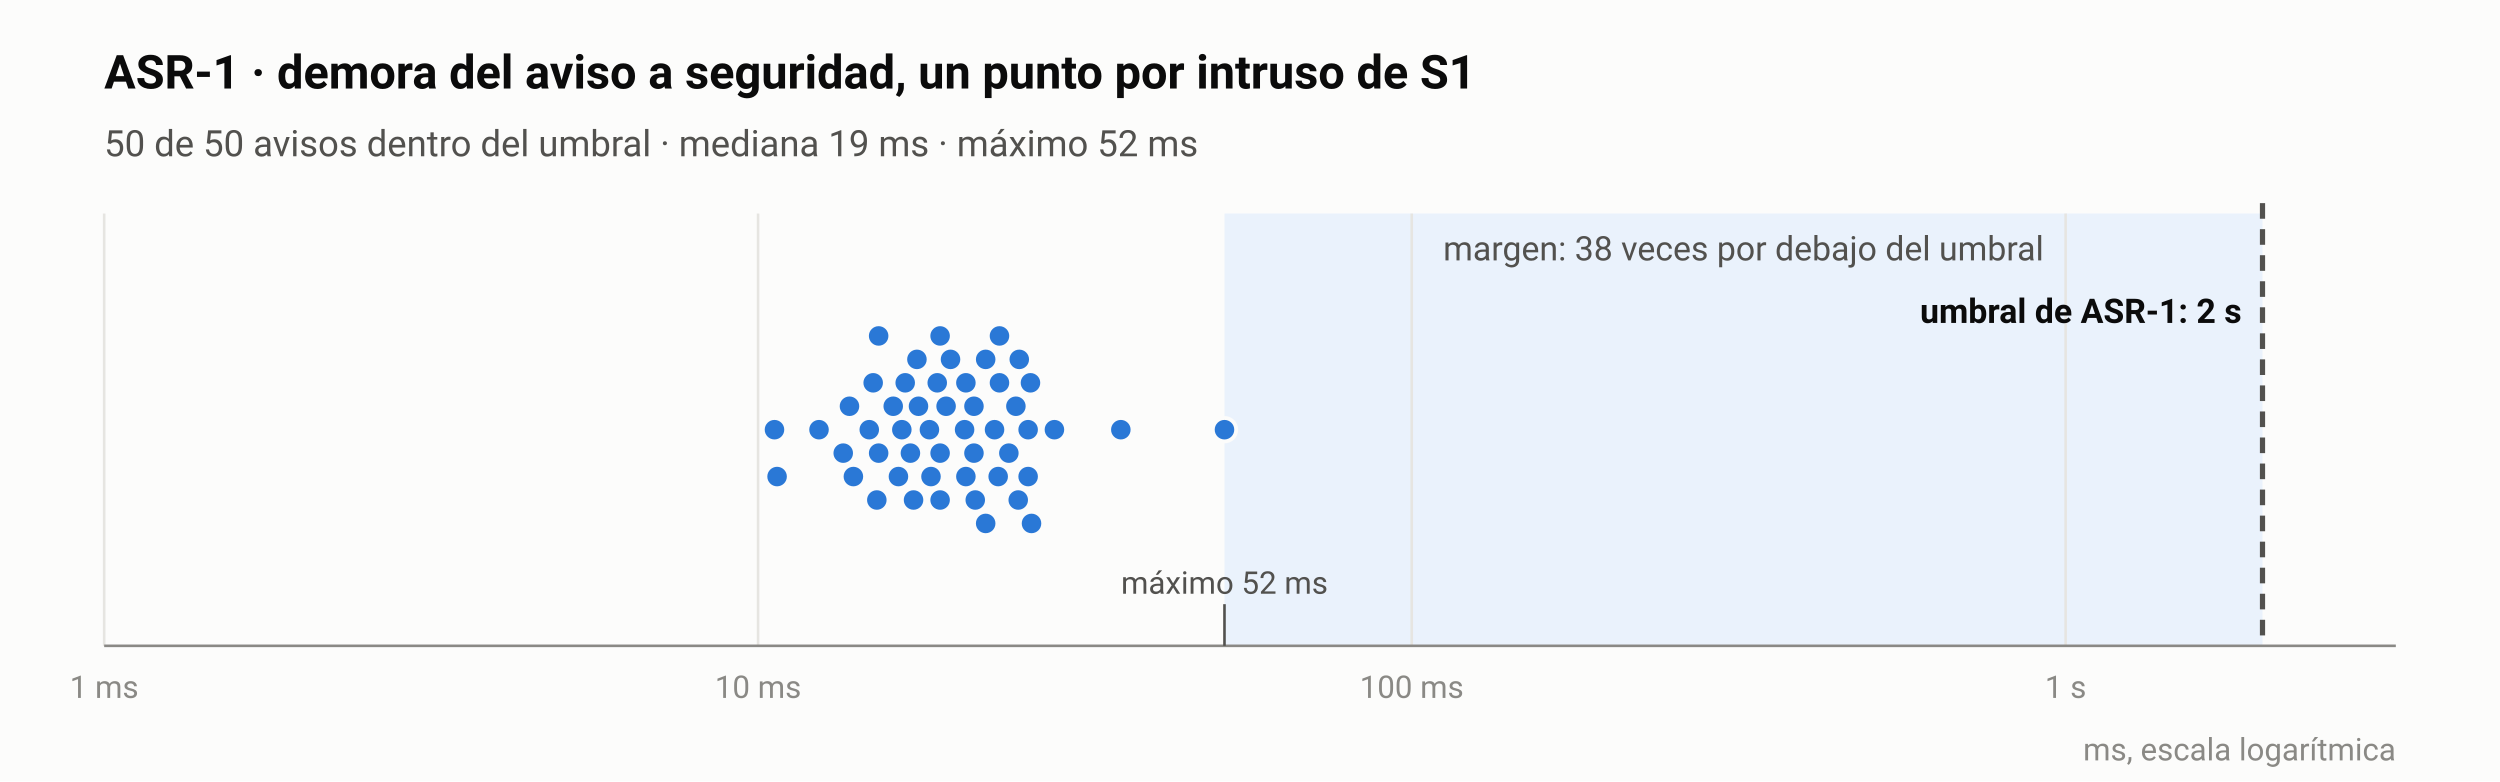
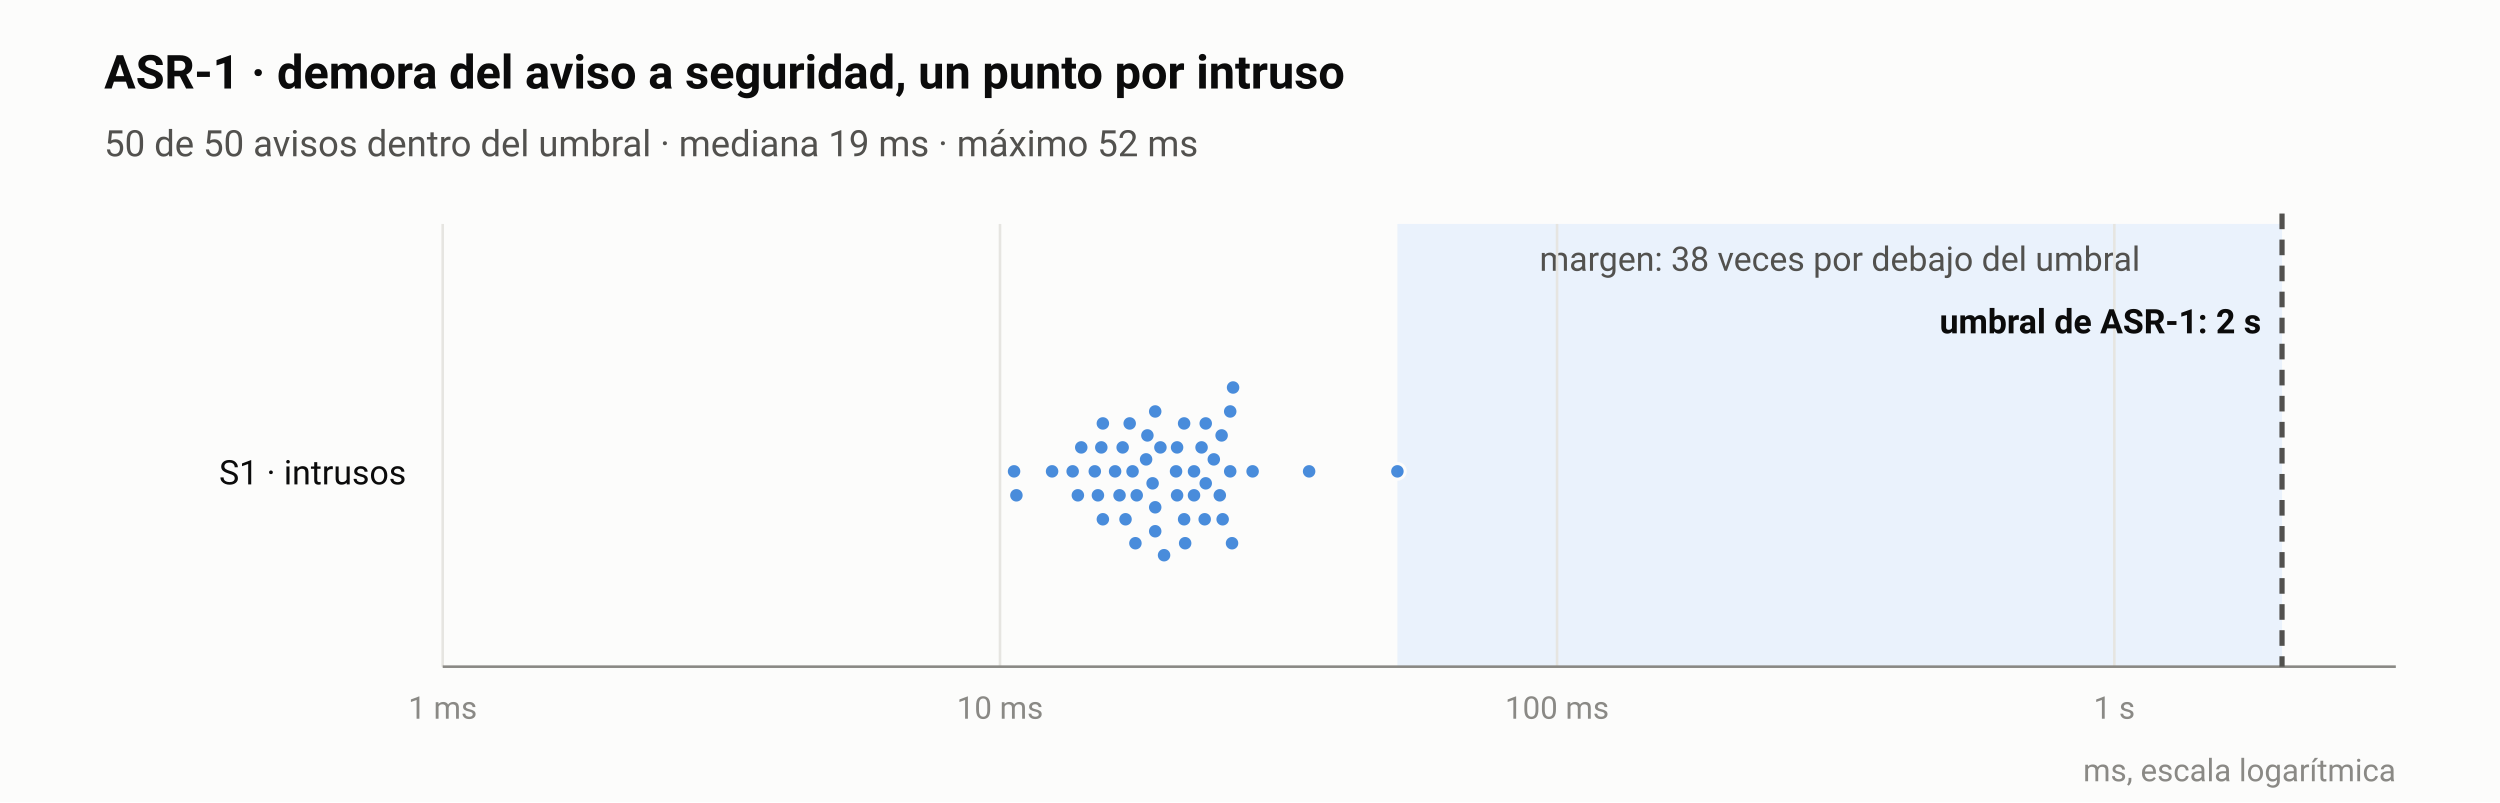
- <svg xmlns="http://www.w3.org/2000/svg" viewBox="0 0 960 300" width="960" height="300" font-family="-apple-system, BlinkMacSystemFont, 'Segoe UI', Roboto, sans-serif">
-   <rect width="960" height="300" fill="#fcfcfb" />
-   <text x="40" y="34" font-size="18" font-weight="600" fill="#0b0b0b">ASR-1 · demora del aviso a seguridad, un punto por intruso de S1</text>
+ <svg xmlns="http://www.w3.org/2000/svg" viewBox="0 0 960 308" width="960" height="308" font-family="-apple-system, BlinkMacSystemFont, 'Segoe UI', Roboto, sans-serif">
+   <rect width="960" height="308" fill="#fcfcfb" />
+   <text x="40" y="34" font-size="18" font-weight="600" fill="#0b0b0b">ASR-1 · demora del aviso a seguridad, un punto por intruso</text>
  <text x="40" y="60" font-size="14" fill="#52514e">50 de 50 avisos dentro del umbral · mediana 19 ms · máximo 52 ms</text>
-   <rect x="470.2" y="82" width="398.6" height="166" fill="#eaf2fc" />
-   <text x="669.5" y="100" font-size="13" fill="#52514e" text-anchor="middle">margen: 38 veces por debajo del umbral</text>
-   <line x1="40.0" x2="40.0" y1="82" y2="248" stroke="#e6e5e1" />
-   <text x="40.0" y="268" font-size="12" fill="#8a8985" text-anchor="middle">1 ms</text>
-   <line x1="291.1" x2="291.1" y1="82" y2="248" stroke="#e6e5e1" />
-   <text x="291.1" y="268" font-size="12" fill="#8a8985" text-anchor="middle">10 ms</text>
-   <line x1="542.1" x2="542.1" y1="82" y2="248" stroke="#e6e5e1" />
-   <text x="542.1" y="268" font-size="12" fill="#8a8985" text-anchor="middle">100 ms</text>
-   <line x1="793.2" x2="793.2" y1="82" y2="248" stroke="#e6e5e1" />
-   <text x="793.2" y="268" font-size="12" fill="#8a8985" text-anchor="middle">1 s</text>
-   <line x1="40" x2="920" y1="248" y2="248" stroke="#8a8985" />
-   <text x="920" y="292" font-size="12" fill="#8a8985" text-anchor="end">ms, escala logarítmica</text>
-   <line x1="868.8" x2="868.8" y1="78" y2="248" stroke="#52514e" stroke-width="2" stroke-dasharray="6 4" />
-   <text x="860.8" y="124" font-size="13" font-weight="600" fill="#0b0b0b" text-anchor="end">umbral de ASR-1: 2 s</text>
-   <circle cx="297.4" cy="165.0" r="4.5" fill="#2a78d6" stroke="#fcfcfb" stroke-width="1.5" />
-   <circle cx="298.4" cy="183.0" r="4.5" fill="#2a78d6" stroke="#fcfcfb" stroke-width="1.5" />
-   <circle cx="314.5" cy="165.0" r="4.5" fill="#2a78d6" stroke="#fcfcfb" stroke-width="1.5" />
-   <circle cx="323.8" cy="174.0" r="4.5" fill="#2a78d6" stroke="#fcfcfb" stroke-width="1.5" />
-   <circle cx="326.2" cy="156.0" r="4.5" fill="#2a78d6" stroke="#fcfcfb" stroke-width="1.5" />
-   <circle cx="327.7" cy="183.0" r="4.5" fill="#2a78d6" stroke="#fcfcfb" stroke-width="1.5" />
-   <circle cx="333.8" cy="165.0" r="4.5" fill="#2a78d6" stroke="#fcfcfb" stroke-width="1.5" />
-   <circle cx="335.3" cy="147.0" r="4.5" fill="#2a78d6" stroke="#fcfcfb" stroke-width="1.5" />
-   <circle cx="336.7" cy="192.0" r="4.5" fill="#2a78d6" stroke="#fcfcfb" stroke-width="1.5" />
-   <circle cx="337.4" cy="174.0" r="4.5" fill="#2a78d6" stroke="#fcfcfb" stroke-width="1.5" />
-   <circle cx="337.4" cy="129.0" r="4.5" fill="#2a78d6" stroke="#fcfcfb" stroke-width="1.5" />
-   <circle cx="343.0" cy="156.0" r="4.5" fill="#2a78d6" stroke="#fcfcfb" stroke-width="1.5" />
-   <circle cx="345.0" cy="183.0" r="4.5" fill="#2a78d6" stroke="#fcfcfb" stroke-width="1.5" />
-   <circle cx="346.3" cy="165.0" r="4.5" fill="#2a78d6" stroke="#fcfcfb" stroke-width="1.5" />
-   <circle cx="347.6" cy="147.0" r="4.5" fill="#2a78d6" stroke="#fcfcfb" stroke-width="1.5" />
-   <circle cx="349.6" cy="174.0" r="4.5" fill="#2a78d6" stroke="#fcfcfb" stroke-width="1.5" />
-   <circle cx="350.8" cy="192.0" r="4.5" fill="#2a78d6" stroke="#fcfcfb" stroke-width="1.5" />
-   <circle cx="352.1" cy="138.0" r="4.5" fill="#2a78d6" stroke="#fcfcfb" stroke-width="1.5" />
-   <circle cx="352.7" cy="156.0" r="4.5" fill="#2a78d6" stroke="#fcfcfb" stroke-width="1.5" />
-   <circle cx="356.9" cy="165.0" r="4.5" fill="#2a78d6" stroke="#fcfcfb" stroke-width="1.5" />
-   <circle cx="357.5" cy="183.0" r="4.5" fill="#2a78d6" stroke="#fcfcfb" stroke-width="1.5" />
-   <circle cx="359.9" cy="147.0" r="4.5" fill="#2a78d6" stroke="#fcfcfb" stroke-width="1.5" />
-   <circle cx="361.0" cy="174.0" r="4.5" fill="#2a78d6" stroke="#fcfcfb" stroke-width="1.5" />
-   <circle cx="361.0" cy="192.0" r="4.5" fill="#2a78d6" stroke="#fcfcfb" stroke-width="1.5" />
-   <circle cx="361.0" cy="129.0" r="4.5" fill="#2a78d6" stroke="#fcfcfb" stroke-width="1.5" />
-   <circle cx="363.3" cy="156.0" r="4.5" fill="#2a78d6" stroke="#fcfcfb" stroke-width="1.5" />
-   <circle cx="365.0" cy="138.0" r="4.5" fill="#2a78d6" stroke="#fcfcfb" stroke-width="1.5" />
-   <circle cx="370.4" cy="165.0" r="4.5" fill="#2a78d6" stroke="#fcfcfb" stroke-width="1.5" />
-   <circle cx="370.9" cy="183.0" r="4.5" fill="#2a78d6" stroke="#fcfcfb" stroke-width="1.5" />
-   <circle cx="370.9" cy="147.0" r="4.5" fill="#2a78d6" stroke="#fcfcfb" stroke-width="1.5" />
-   <circle cx="374.0" cy="174.0" r="4.5" fill="#2a78d6" stroke="#fcfcfb" stroke-width="1.5" />
-   <circle cx="374.0" cy="156.0" r="4.5" fill="#2a78d6" stroke="#fcfcfb" stroke-width="1.5" />
-   <circle cx="374.5" cy="192.0" r="4.5" fill="#2a78d6" stroke="#fcfcfb" stroke-width="1.5" />
-   <circle cx="378.5" cy="138.0" r="4.5" fill="#2a78d6" stroke="#fcfcfb" stroke-width="1.5" />
-   <circle cx="378.5" cy="201.0" r="4.5" fill="#2a78d6" stroke="#fcfcfb" stroke-width="1.5" />
-   <circle cx="381.9" cy="165.0" r="4.5" fill="#2a78d6" stroke="#fcfcfb" stroke-width="1.5" />
-   <circle cx="383.3" cy="183.0" r="4.5" fill="#2a78d6" stroke="#fcfcfb" stroke-width="1.5" />
-   <circle cx="383.8" cy="147.0" r="4.5" fill="#2a78d6" stroke="#fcfcfb" stroke-width="1.5" />
-   <circle cx="383.8" cy="129.0" r="4.5" fill="#2a78d6" stroke="#fcfcfb" stroke-width="1.5" />
-   <circle cx="387.4" cy="174.0" r="4.5" fill="#2a78d6" stroke="#fcfcfb" stroke-width="1.5" />
-   <circle cx="390.1" cy="156.0" r="4.5" fill="#2a78d6" stroke="#fcfcfb" stroke-width="1.5" />
-   <circle cx="391.0" cy="192.0" r="4.5" fill="#2a78d6" stroke="#fcfcfb" stroke-width="1.5" />
-   <circle cx="391.4" cy="138.0" r="4.5" fill="#2a78d6" stroke="#fcfcfb" stroke-width="1.5" />
-   <circle cx="394.8" cy="165.0" r="4.5" fill="#2a78d6" stroke="#fcfcfb" stroke-width="1.5" />
-   <circle cx="394.8" cy="183.0" r="4.5" fill="#2a78d6" stroke="#fcfcfb" stroke-width="1.5" />
-   <circle cx="395.7" cy="147.0" r="4.5" fill="#2a78d6" stroke="#fcfcfb" stroke-width="1.5" />
-   <circle cx="396.1" cy="201.0" r="4.5" fill="#2a78d6" stroke="#fcfcfb" stroke-width="1.5" />
-   <circle cx="404.9" cy="165.0" r="4.5" fill="#2a78d6" stroke="#fcfcfb" stroke-width="1.5" />
-   <circle cx="430.4" cy="165.0" r="4.5" fill="#2a78d6" stroke="#fcfcfb" stroke-width="1.5" />
-   <circle cx="470.2" cy="165.0" r="4.5" fill="#2a78d6" stroke="#fcfcfb" stroke-width="1.5" />
-   <line x1="470.2" x2="470.2" y1="232" y2="248" stroke="#52514e" />
-   <text x="470.2" y="228" font-size="12" fill="#52514e" text-anchor="middle">máximo 52 ms</text>
+   <rect x="536.6" y="86" width="339.7" height="170" fill="#eaf2fc" />
+   <text x="706.5" y="104" font-size="13" fill="#52514e" text-anchor="middle">margen: 38 veces por debajo del umbral</text>
+   <line x1="170.0" x2="170.0" y1="86" y2="256" stroke="#e6e5e1" />
+   <text x="170.0" y="276" font-size="12" fill="#8a8985" text-anchor="middle">1 ms</text>
+   <line x1="384.0" x2="384.0" y1="86" y2="256" stroke="#e6e5e1" />
+   <text x="384.0" y="276" font-size="12" fill="#8a8985" text-anchor="middle">10 ms</text>
+   <line x1="597.9" x2="597.9" y1="86" y2="256" stroke="#e6e5e1" />
+   <text x="597.9" y="276" font-size="12" fill="#8a8985" text-anchor="middle">100 ms</text>
+   <line x1="811.9" x2="811.9" y1="86" y2="256" stroke="#e6e5e1" />
+   <text x="811.9" y="276" font-size="12" fill="#8a8985" text-anchor="middle">1 s</text>
+   <line x1="170" x2="920" y1="256" y2="256" stroke="#8a8985" />
+   <text x="920" y="300" font-size="12" fill="#8a8985" text-anchor="end">ms, escala logarítmica</text>
+   <line x1="876.3" x2="876.3" y1="82" y2="256" stroke="#52514e" stroke-width="2" stroke-dasharray="6 4" />
+   <text x="868.3" y="128" font-size="13" font-weight="600" fill="#0b0b0b" text-anchor="end">umbral de ASR-1: 2 s</text>
+   <text x="156" y="186.0" font-size="13" fill="#0b0b0b" text-anchor="end">S1 · intrusos</text>
+   <circle cx="389.4" cy="181.0" r="3" fill="#2a78d6" fill-opacity="0.85" stroke="#fcfcfb" stroke-width="1.2" />
+   <circle cx="390.3" cy="190.2" r="3" fill="#2a78d6" fill-opacity="0.85" stroke="#fcfcfb" stroke-width="1.2" />
+   <circle cx="404.0" cy="181.0" r="3" fill="#2a78d6" fill-opacity="0.85" stroke="#fcfcfb" stroke-width="1.2" />
+   <circle cx="411.9" cy="181.0" r="3" fill="#2a78d6" fill-opacity="0.85" stroke="#fcfcfb" stroke-width="1.2" />
+   <circle cx="413.9" cy="190.2" r="3" fill="#2a78d6" fill-opacity="0.85" stroke="#fcfcfb" stroke-width="1.2" />
+   <circle cx="415.2" cy="171.8" r="3" fill="#2a78d6" fill-opacity="0.85" stroke="#fcfcfb" stroke-width="1.2" />
+   <circle cx="420.4" cy="181.0" r="3" fill="#2a78d6" fill-opacity="0.85" stroke="#fcfcfb" stroke-width="1.2" />
+   <circle cx="421.6" cy="190.2" r="3" fill="#2a78d6" fill-opacity="0.85" stroke="#fcfcfb" stroke-width="1.2" />
+   <circle cx="422.9" cy="171.8" r="3" fill="#2a78d6" fill-opacity="0.85" stroke="#fcfcfb" stroke-width="1.2" />
+   <circle cx="423.5" cy="199.4" r="3" fill="#2a78d6" fill-opacity="0.85" stroke="#fcfcfb" stroke-width="1.2" />
+   <circle cx="423.5" cy="162.6" r="3" fill="#2a78d6" fill-opacity="0.85" stroke="#fcfcfb" stroke-width="1.2" />
+   <circle cx="428.2" cy="181.0" r="3" fill="#2a78d6" fill-opacity="0.85" stroke="#fcfcfb" stroke-width="1.2" />
+   <circle cx="429.9" cy="190.2" r="3" fill="#2a78d6" fill-opacity="0.85" stroke="#fcfcfb" stroke-width="1.2" />
+   <circle cx="431.1" cy="171.8" r="3" fill="#2a78d6" fill-opacity="0.85" stroke="#fcfcfb" stroke-width="1.2" />
+   <circle cx="432.2" cy="199.4" r="3" fill="#2a78d6" fill-opacity="0.85" stroke="#fcfcfb" stroke-width="1.2" />
+   <circle cx="433.8" cy="162.6" r="3" fill="#2a78d6" fill-opacity="0.85" stroke="#fcfcfb" stroke-width="1.2" />
+   <circle cx="434.9" cy="181.0" r="3" fill="#2a78d6" fill-opacity="0.85" stroke="#fcfcfb" stroke-width="1.2" />
+   <circle cx="436.0" cy="208.6" r="3" fill="#2a78d6" fill-opacity="0.85" stroke="#fcfcfb" stroke-width="1.2" />
+   <circle cx="436.5" cy="190.2" r="3" fill="#2a78d6" fill-opacity="0.85" stroke="#fcfcfb" stroke-width="1.2" />
+   <circle cx="440.1" cy="176.4" r="3" fill="#2a78d6" fill-opacity="0.85" stroke="#fcfcfb" stroke-width="1.2" />
+   <circle cx="440.6" cy="167.2" r="3" fill="#2a78d6" fill-opacity="0.85" stroke="#fcfcfb" stroke-width="1.2" />
+   <circle cx="442.6" cy="185.6" r="3" fill="#2a78d6" fill-opacity="0.85" stroke="#fcfcfb" stroke-width="1.2" />
+   <circle cx="443.6" cy="194.8" r="3" fill="#2a78d6" fill-opacity="0.85" stroke="#fcfcfb" stroke-width="1.2" />
+   <circle cx="443.6" cy="204.0" r="3" fill="#2a78d6" fill-opacity="0.85" stroke="#fcfcfb" stroke-width="1.2" />
+   <circle cx="443.6" cy="158.0" r="3" fill="#2a78d6" fill-opacity="0.85" stroke="#fcfcfb" stroke-width="1.2" />
+   <circle cx="445.6" cy="171.8" r="3" fill="#2a78d6" fill-opacity="0.85" stroke="#fcfcfb" stroke-width="1.2" />
+   <circle cx="447.0" cy="213.2" r="3" fill="#2a78d6" fill-opacity="0.85" stroke="#fcfcfb" stroke-width="1.2" />
+   <circle cx="451.6" cy="181.0" r="3" fill="#2a78d6" fill-opacity="0.85" stroke="#fcfcfb" stroke-width="1.2" />
+   <circle cx="452.0" cy="190.2" r="3" fill="#2a78d6" fill-opacity="0.85" stroke="#fcfcfb" stroke-width="1.2" />
+   <circle cx="452.0" cy="171.8" r="3" fill="#2a78d6" fill-opacity="0.85" stroke="#fcfcfb" stroke-width="1.2" />
+   <circle cx="454.7" cy="199.4" r="3" fill="#2a78d6" fill-opacity="0.85" stroke="#fcfcfb" stroke-width="1.2" />
+   <circle cx="454.7" cy="162.6" r="3" fill="#2a78d6" fill-opacity="0.85" stroke="#fcfcfb" stroke-width="1.2" />
+   <circle cx="455.1" cy="208.6" r="3" fill="#2a78d6" fill-opacity="0.85" stroke="#fcfcfb" stroke-width="1.2" />
+   <circle cx="458.5" cy="181.0" r="3" fill="#2a78d6" fill-opacity="0.85" stroke="#fcfcfb" stroke-width="1.2" />
+   <circle cx="458.5" cy="190.2" r="3" fill="#2a78d6" fill-opacity="0.85" stroke="#fcfcfb" stroke-width="1.2" />
+   <circle cx="461.4" cy="171.8" r="3" fill="#2a78d6" fill-opacity="0.85" stroke="#fcfcfb" stroke-width="1.2" />
+   <circle cx="462.6" cy="199.4" r="3" fill="#2a78d6" fill-opacity="0.85" stroke="#fcfcfb" stroke-width="1.2" />
+   <circle cx="463.0" cy="185.6" r="3" fill="#2a78d6" fill-opacity="0.85" stroke="#fcfcfb" stroke-width="1.2" />
+   <circle cx="463.0" cy="162.6" r="3" fill="#2a78d6" fill-opacity="0.85" stroke="#fcfcfb" stroke-width="1.2" />
+   <circle cx="466.1" cy="176.4" r="3" fill="#2a78d6" fill-opacity="0.85" stroke="#fcfcfb" stroke-width="1.2" />
+   <circle cx="468.4" cy="190.2" r="3" fill="#2a78d6" fill-opacity="0.85" stroke="#fcfcfb" stroke-width="1.2" />
+   <circle cx="469.1" cy="167.2" r="3" fill="#2a78d6" fill-opacity="0.85" stroke="#fcfcfb" stroke-width="1.2" />
+   <circle cx="469.5" cy="199.4" r="3" fill="#2a78d6" fill-opacity="0.85" stroke="#fcfcfb" stroke-width="1.2" />
+   <circle cx="472.4" cy="181.0" r="3" fill="#2a78d6" fill-opacity="0.85" stroke="#fcfcfb" stroke-width="1.2" />
+   <circle cx="472.4" cy="158.0" r="3" fill="#2a78d6" fill-opacity="0.85" stroke="#fcfcfb" stroke-width="1.2" />
+   <circle cx="473.1" cy="208.6" r="3" fill="#2a78d6" fill-opacity="0.85" stroke="#fcfcfb" stroke-width="1.2" />
+   <circle cx="473.5" cy="148.8" r="3" fill="#2a78d6" fill-opacity="0.85" stroke="#fcfcfb" stroke-width="1.2" />
+   <circle cx="481.0" cy="181.0" r="3" fill="#2a78d6" fill-opacity="0.85" stroke="#fcfcfb" stroke-width="1.2" />
+   <circle cx="502.7" cy="181.0" r="3" fill="#2a78d6" fill-opacity="0.85" stroke="#fcfcfb" stroke-width="1.2" />
+   <circle cx="536.6" cy="181.0" r="3" fill="#2a78d6" fill-opacity="0.85" stroke="#fcfcfb" stroke-width="1.2" />
</svg>
